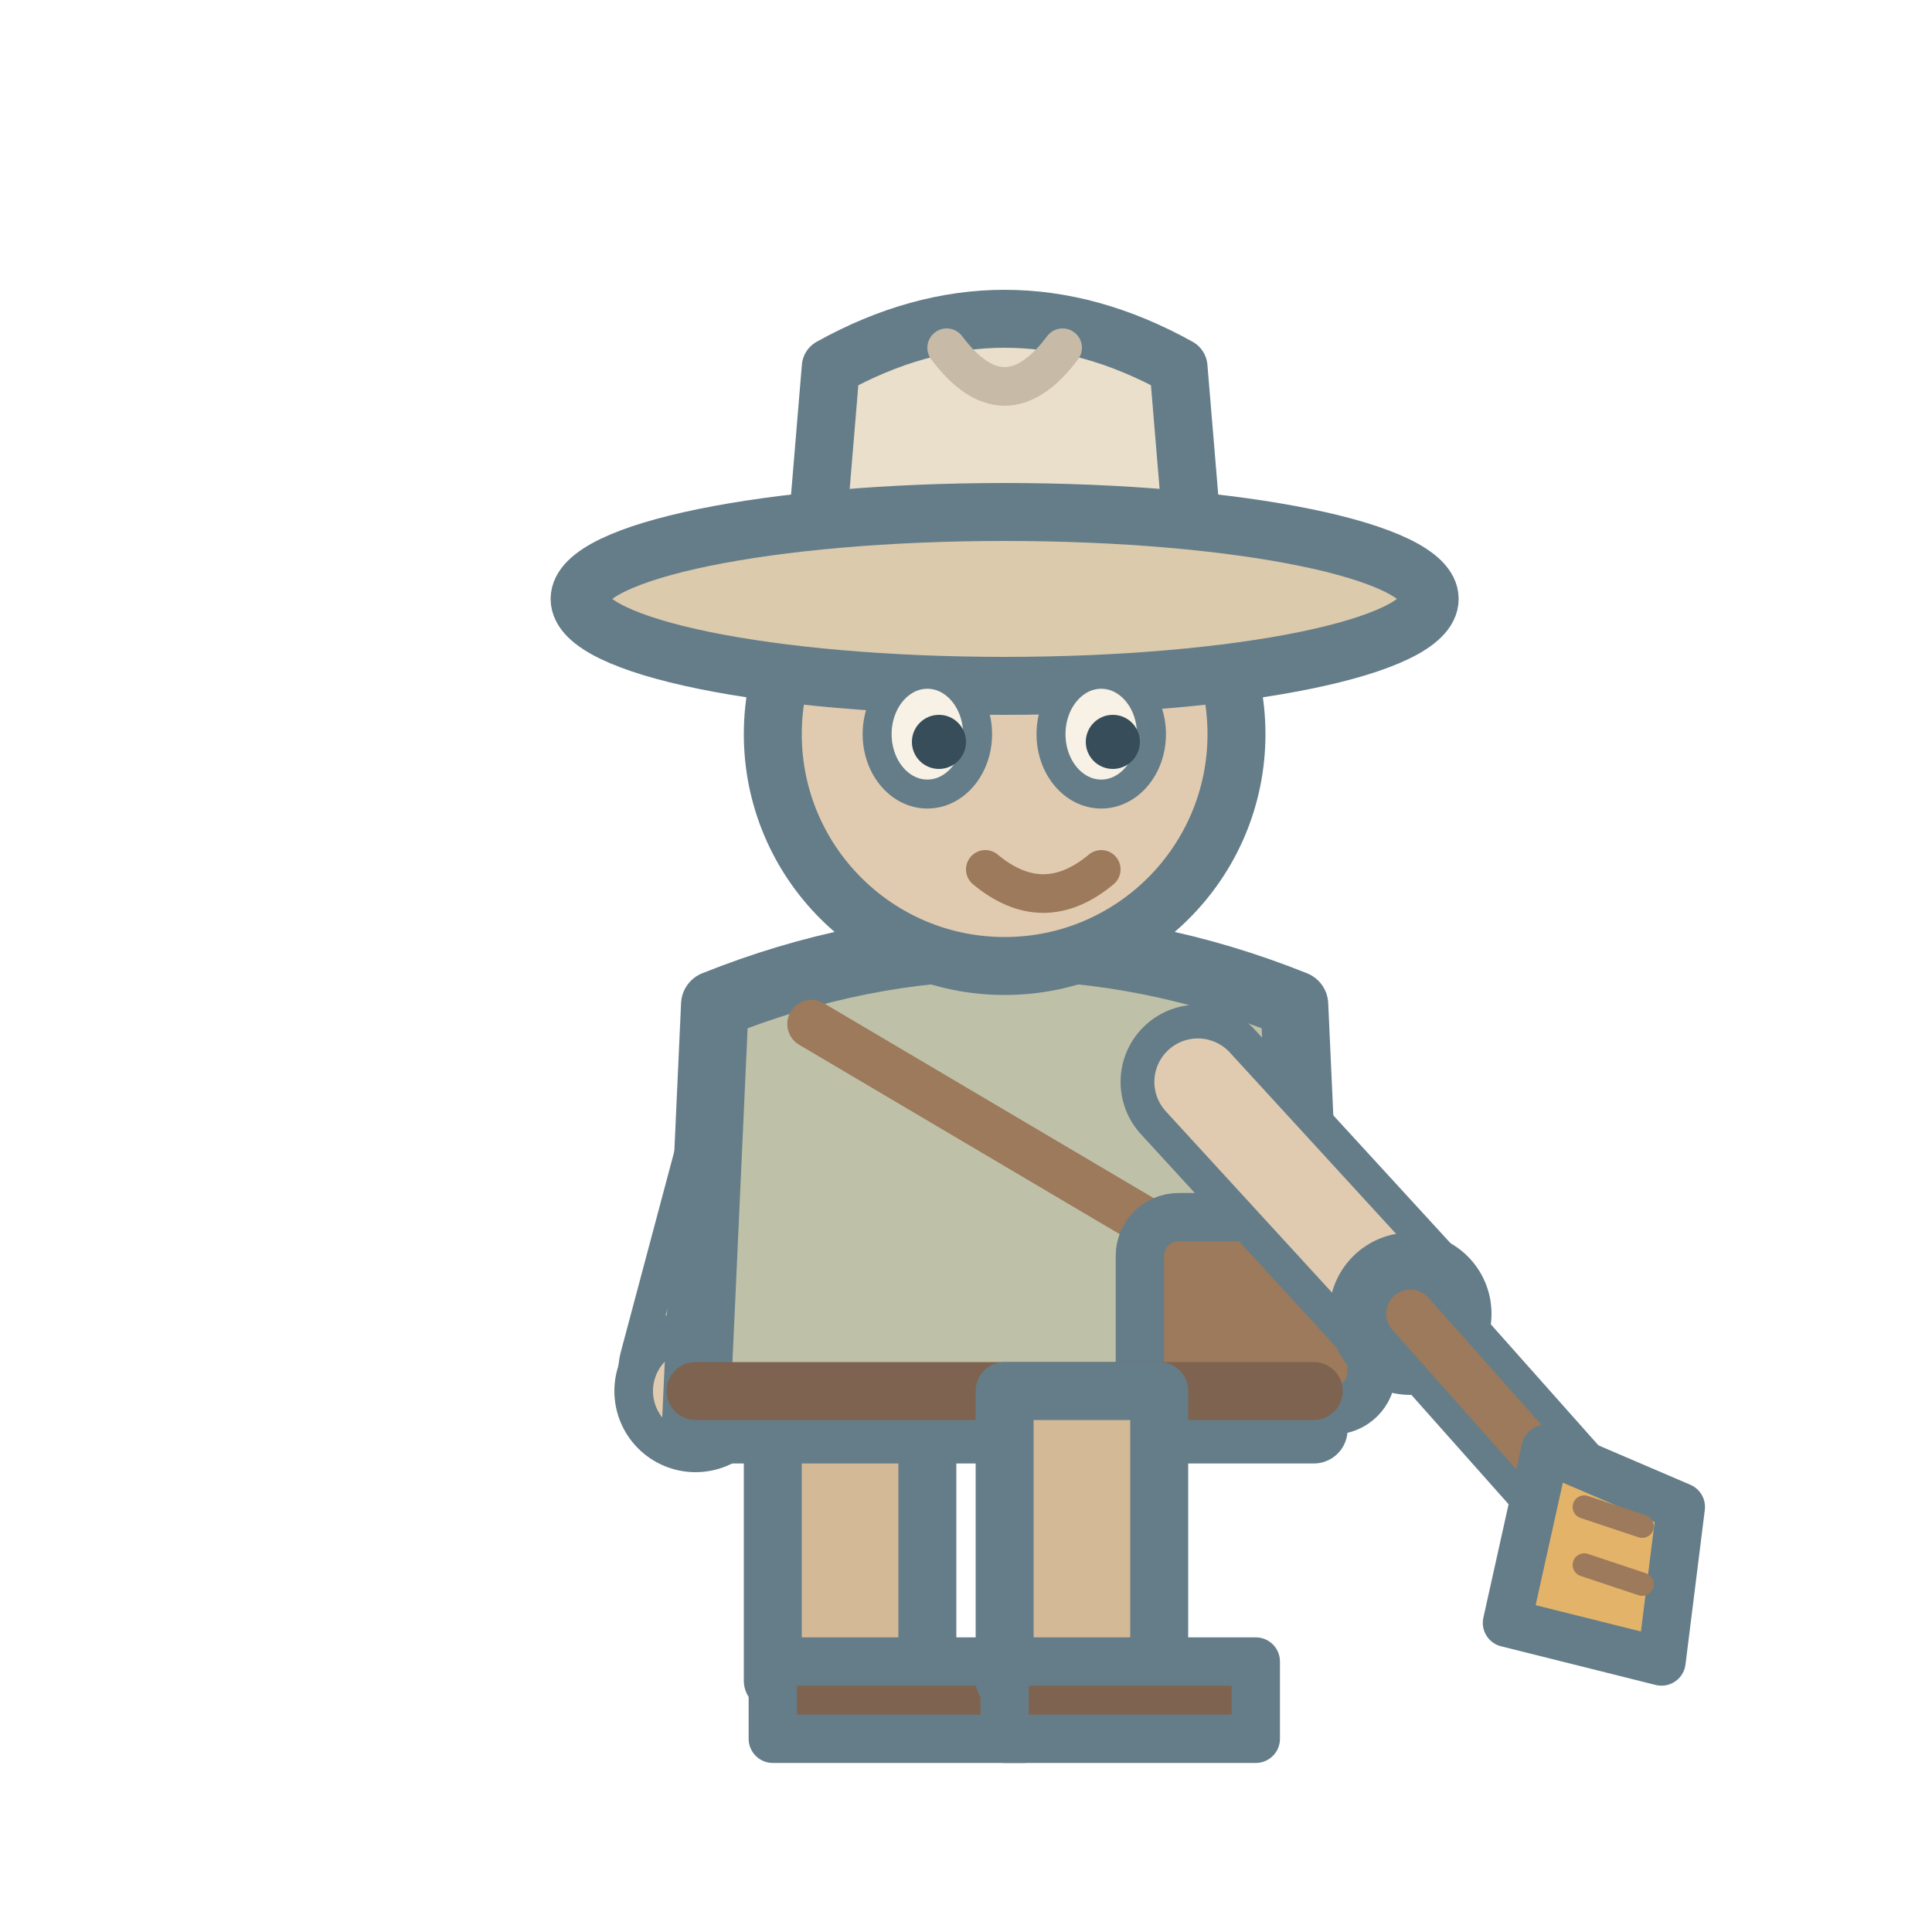
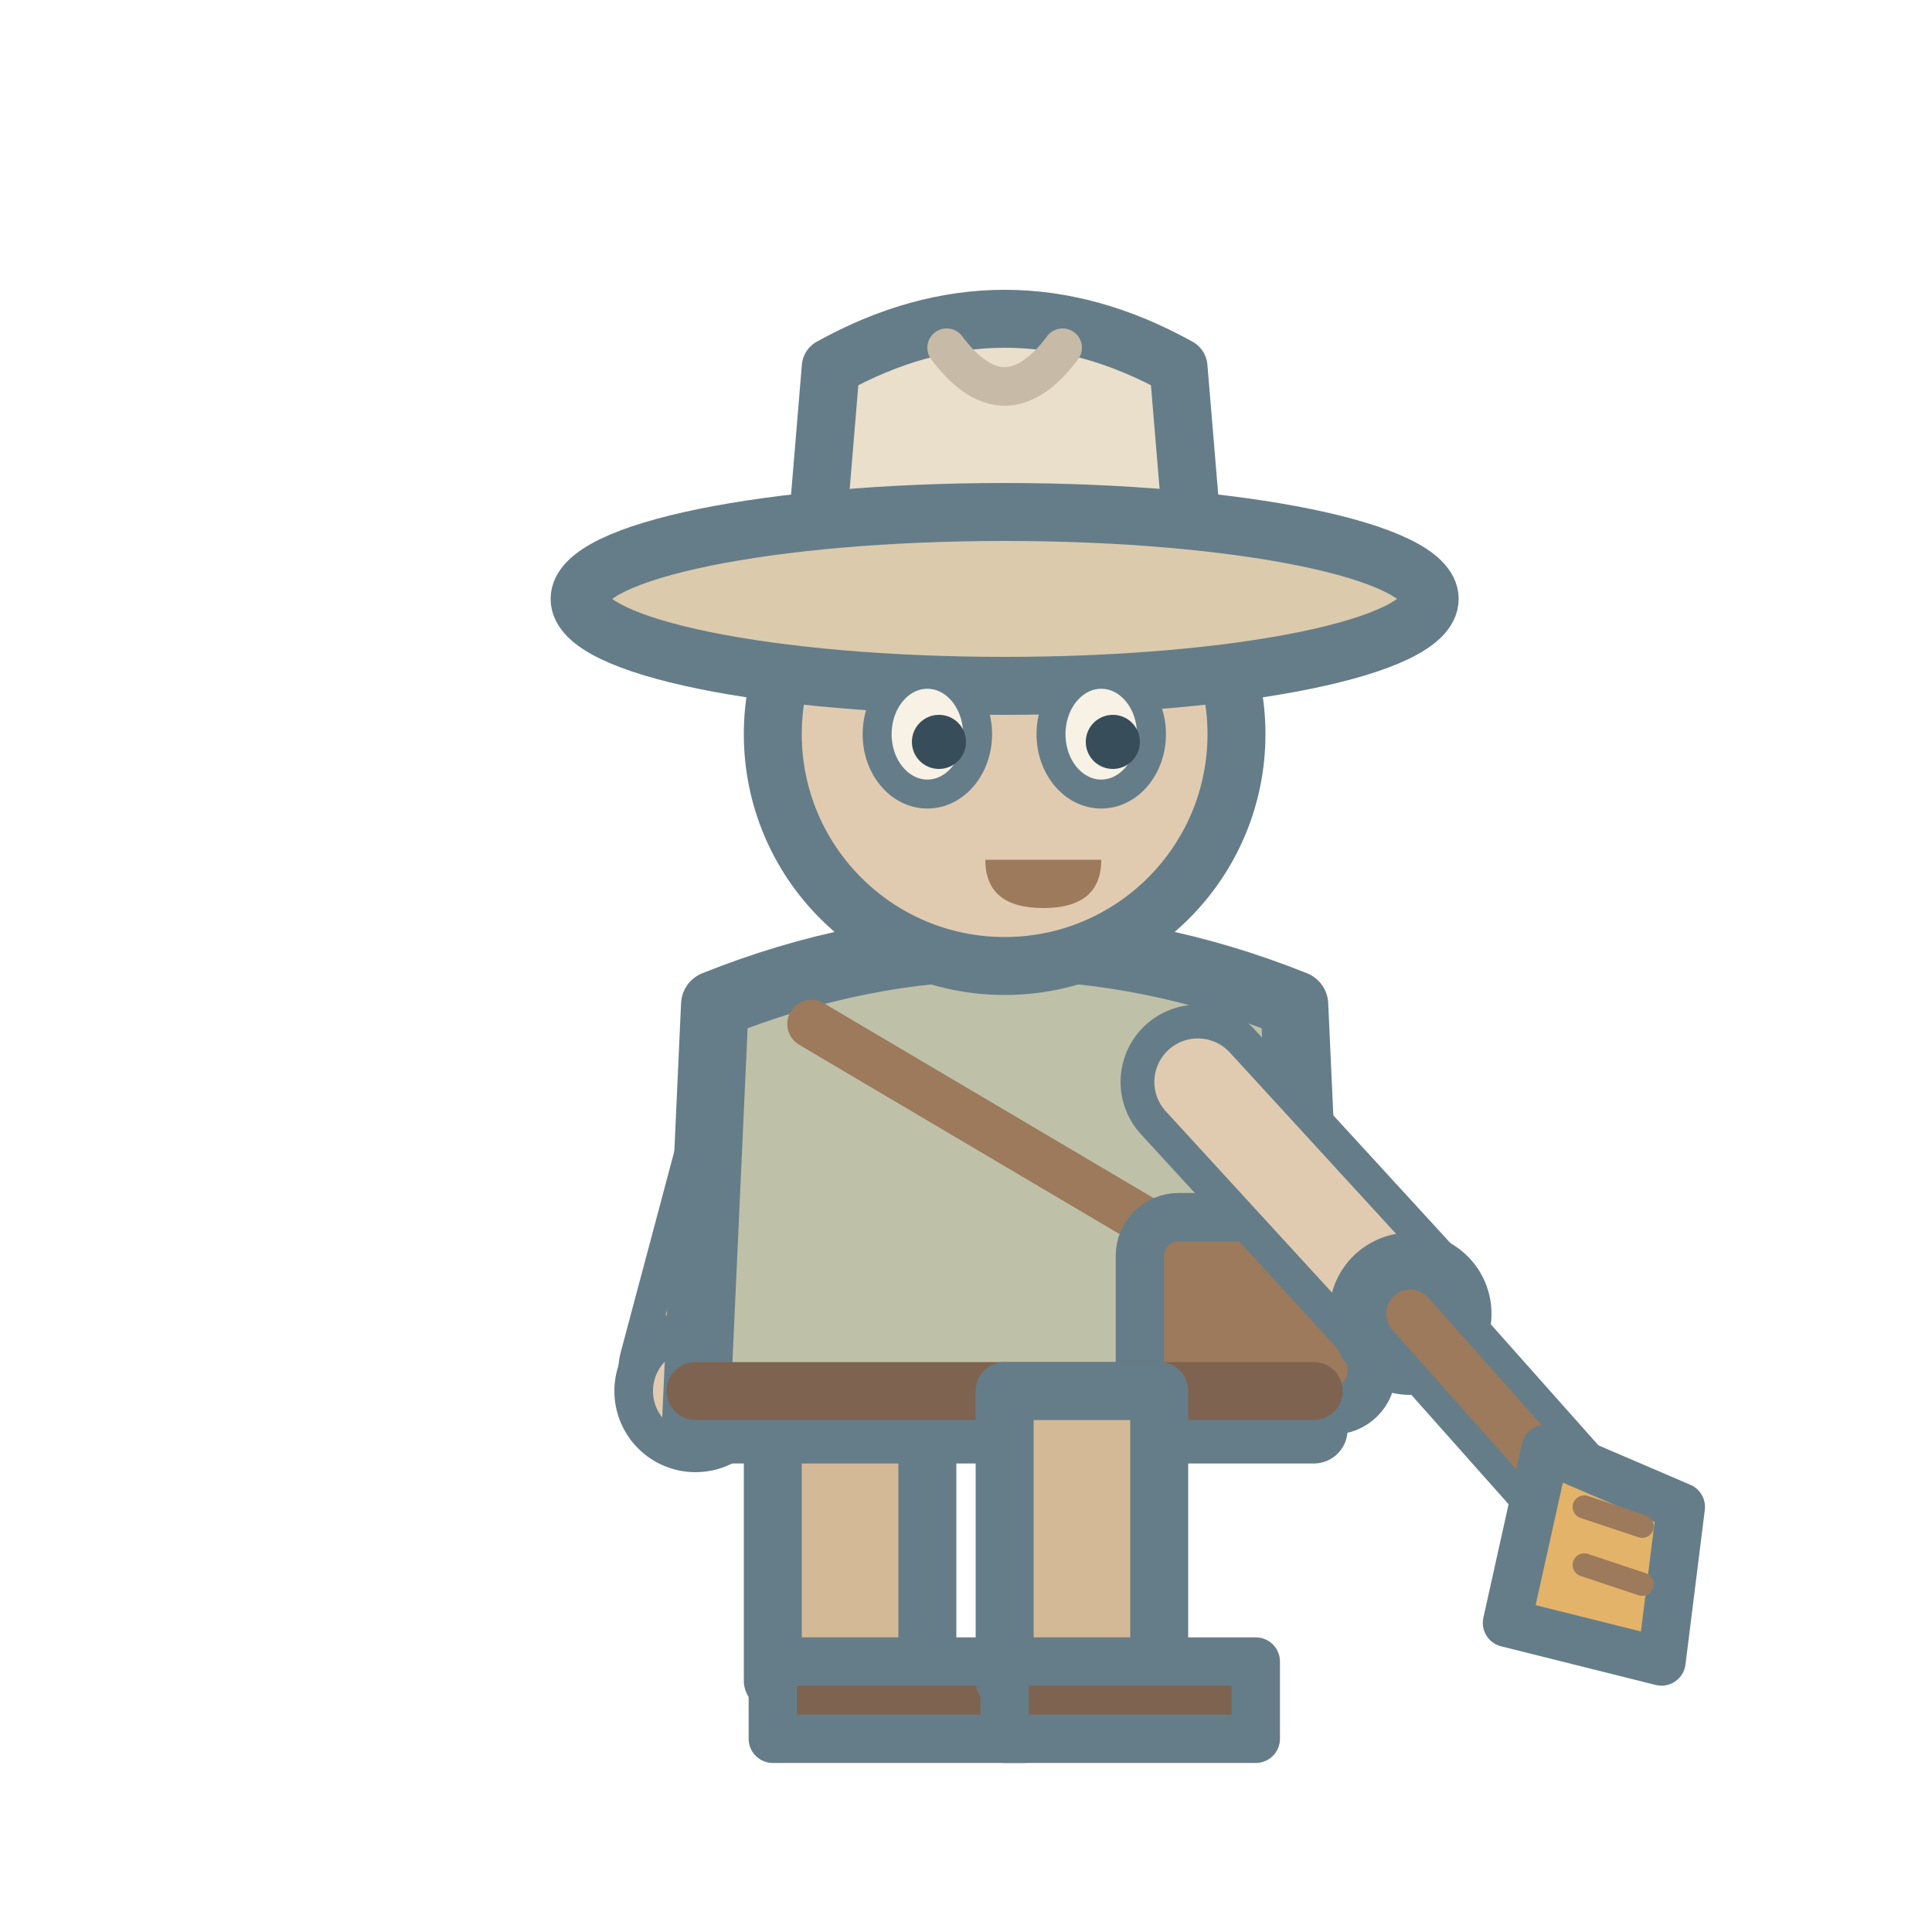
<svg xmlns="http://www.w3.org/2000/svg" viewBox="0 0 100 100">
  <g stroke-linejoin="round" stroke-linecap="round">
    <g data-part="leg-l" data-pivot="44 72">
      <path d="M40 72h8v15H40Z" fill="#D4B997" stroke="#657D89" stroke-width="3" />
      <path d="M40 86h13v4H40Z" fill="#7E6450" stroke="#657D89" stroke-width="2.5" />
    </g>
    <g data-part="arm-l" data-pivot="40 56">
      <path d="M40 56 36 71" stroke="#657D89" stroke-width="8" fill="none" />
      <path d="M40 56 36 71" stroke="#BFC0A8" stroke-width="4.5" fill="none" />
      <circle cx="36" cy="72" r="3.2" fill="#E1CBB0" stroke="#657D89" stroke-width="2" />
    </g>
    <g data-part="body" data-pivot="50 74">
      <path d="M37 52Q52 46 67 52L68 74H36Z" fill="#BFC0A8" stroke="#657D89" stroke-width="3.5" />
      <path d="M42 53 64 66" stroke="#9C7A5B" stroke-width="2.5" fill="none" />
      <rect x="59" y="63" width="12" height="10" rx="2" fill="#9C7A5B" stroke="#657D89" stroke-width="2.5" />
      <path d="M36 72H68" stroke="#7E6450" stroke-width="3" />
    </g>
    <g data-part="head" data-pivot="52 50">
      <circle cx="52" cy="38" r="12" fill="#E1CBB0" stroke="#657D89" stroke-width="3" />
-       <path d="M51 45q3 2.5 6 0" fill="none" stroke="#9C7A5B" stroke-width="2" />
      <path d="M42 31 43 19Q52 14 61 19L62 31Z" fill="#EADFCB" stroke="#657D89" stroke-width="3" />
      <path d="M49 18q3 4 6 0" fill="none" stroke="#C7BBA7" stroke-width="2" />
      <path d="M43 28h19" stroke="#9C7A5B" stroke-width="3" />
      <ellipse cx="52" cy="31" rx="22" ry="4.5" fill="#DBCAAC" stroke="#657D89" stroke-width="3" />
    </g>
    <g data-part="eye-l" data-pivot="48 38">
      <ellipse cx="48" cy="38" rx="2.6" ry="3.1" fill="#F7F1E6" stroke="#657D89" stroke-width="1.5" />
      <circle cx="48.6" cy="38.4" r="1.4" fill="#374D59" />
    </g>
    <g data-part="eye-r" data-pivot="57 38">
      <ellipse cx="57" cy="38" rx="2.6" ry="3.1" fill="#F7F1E6" stroke="#657D89" stroke-width="1.5" />
      <circle cx="57.6" cy="38.4" r="1.4" fill="#374D59" />
+     </g>
+     <g data-part="mouth" data-pivot="54 44.5">
+       <path d="M51 44.5h6q0 2.5-3 2.5t-3-2.5z" fill="#9C7A5B" />
    </g>
    <g data-part="leg-r" data-pivot="56 72">
      <path d="M52 72h8v15H52Z" fill="#D4B997" stroke="#657D89" stroke-width="3" />
      <path d="M52 86h13v4H52Z" fill="#7E6450" stroke="#657D89" stroke-width="2.5" />
    </g>
    <g data-part="arm-r" data-pivot="62 56">
      <path d="M62 56 73 68" stroke="#657D89" stroke-width="8" fill="none" />
      <path d="M62 56 73 68" stroke="#E1CBB0" stroke-width="4.5" fill="none" />
      <circle cx="73" cy="68" r="3.2" fill="#E1CBB0" stroke="#657D89" stroke-width="2" />
      <path d="M73 68 81 77" stroke="#657D89" stroke-width="5.5" fill="none" />
      <path d="M73 68 81 77" stroke="#9C7A5B" stroke-width="2.5" fill="none" />
      <path d="M80 75l7 3-1 8-8-2Z" fill="#E3B36A" stroke="#657D89" stroke-width="2.5" />
      <path d="M82 78l3 1m-3 2l3 1" stroke="#9C7A5B" stroke-width="1.2" />
    </g>
  </g>
</svg>
